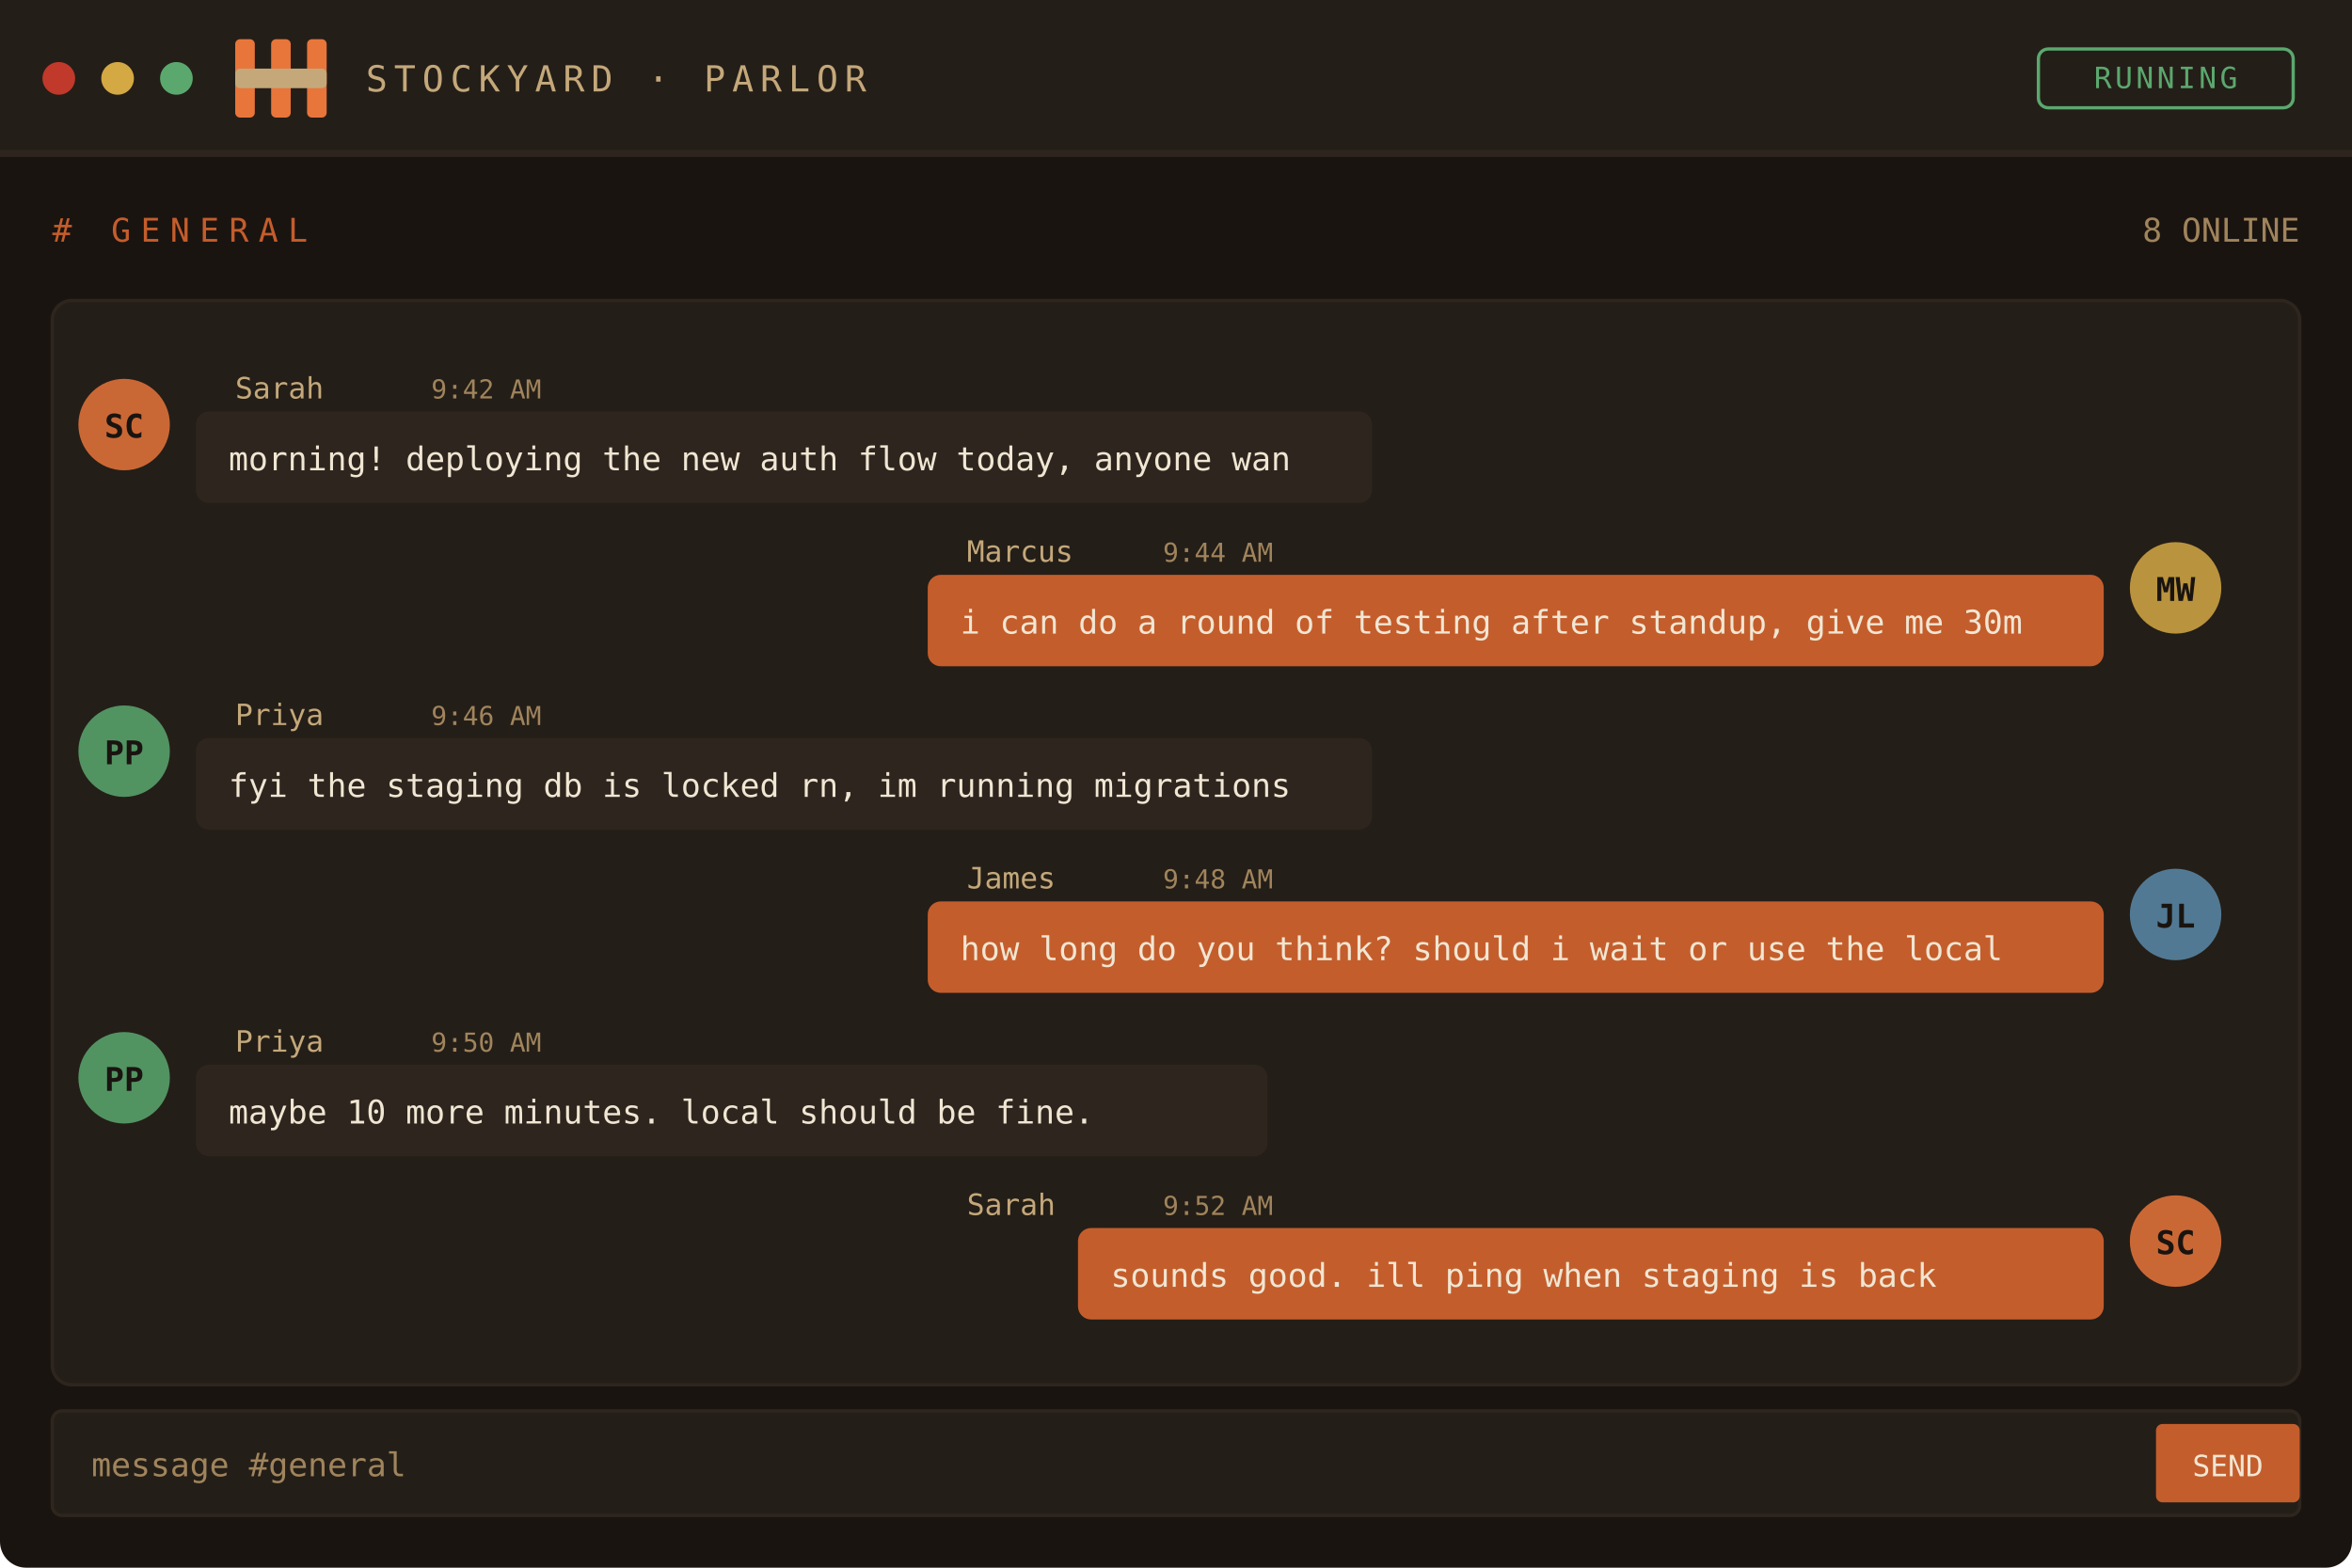
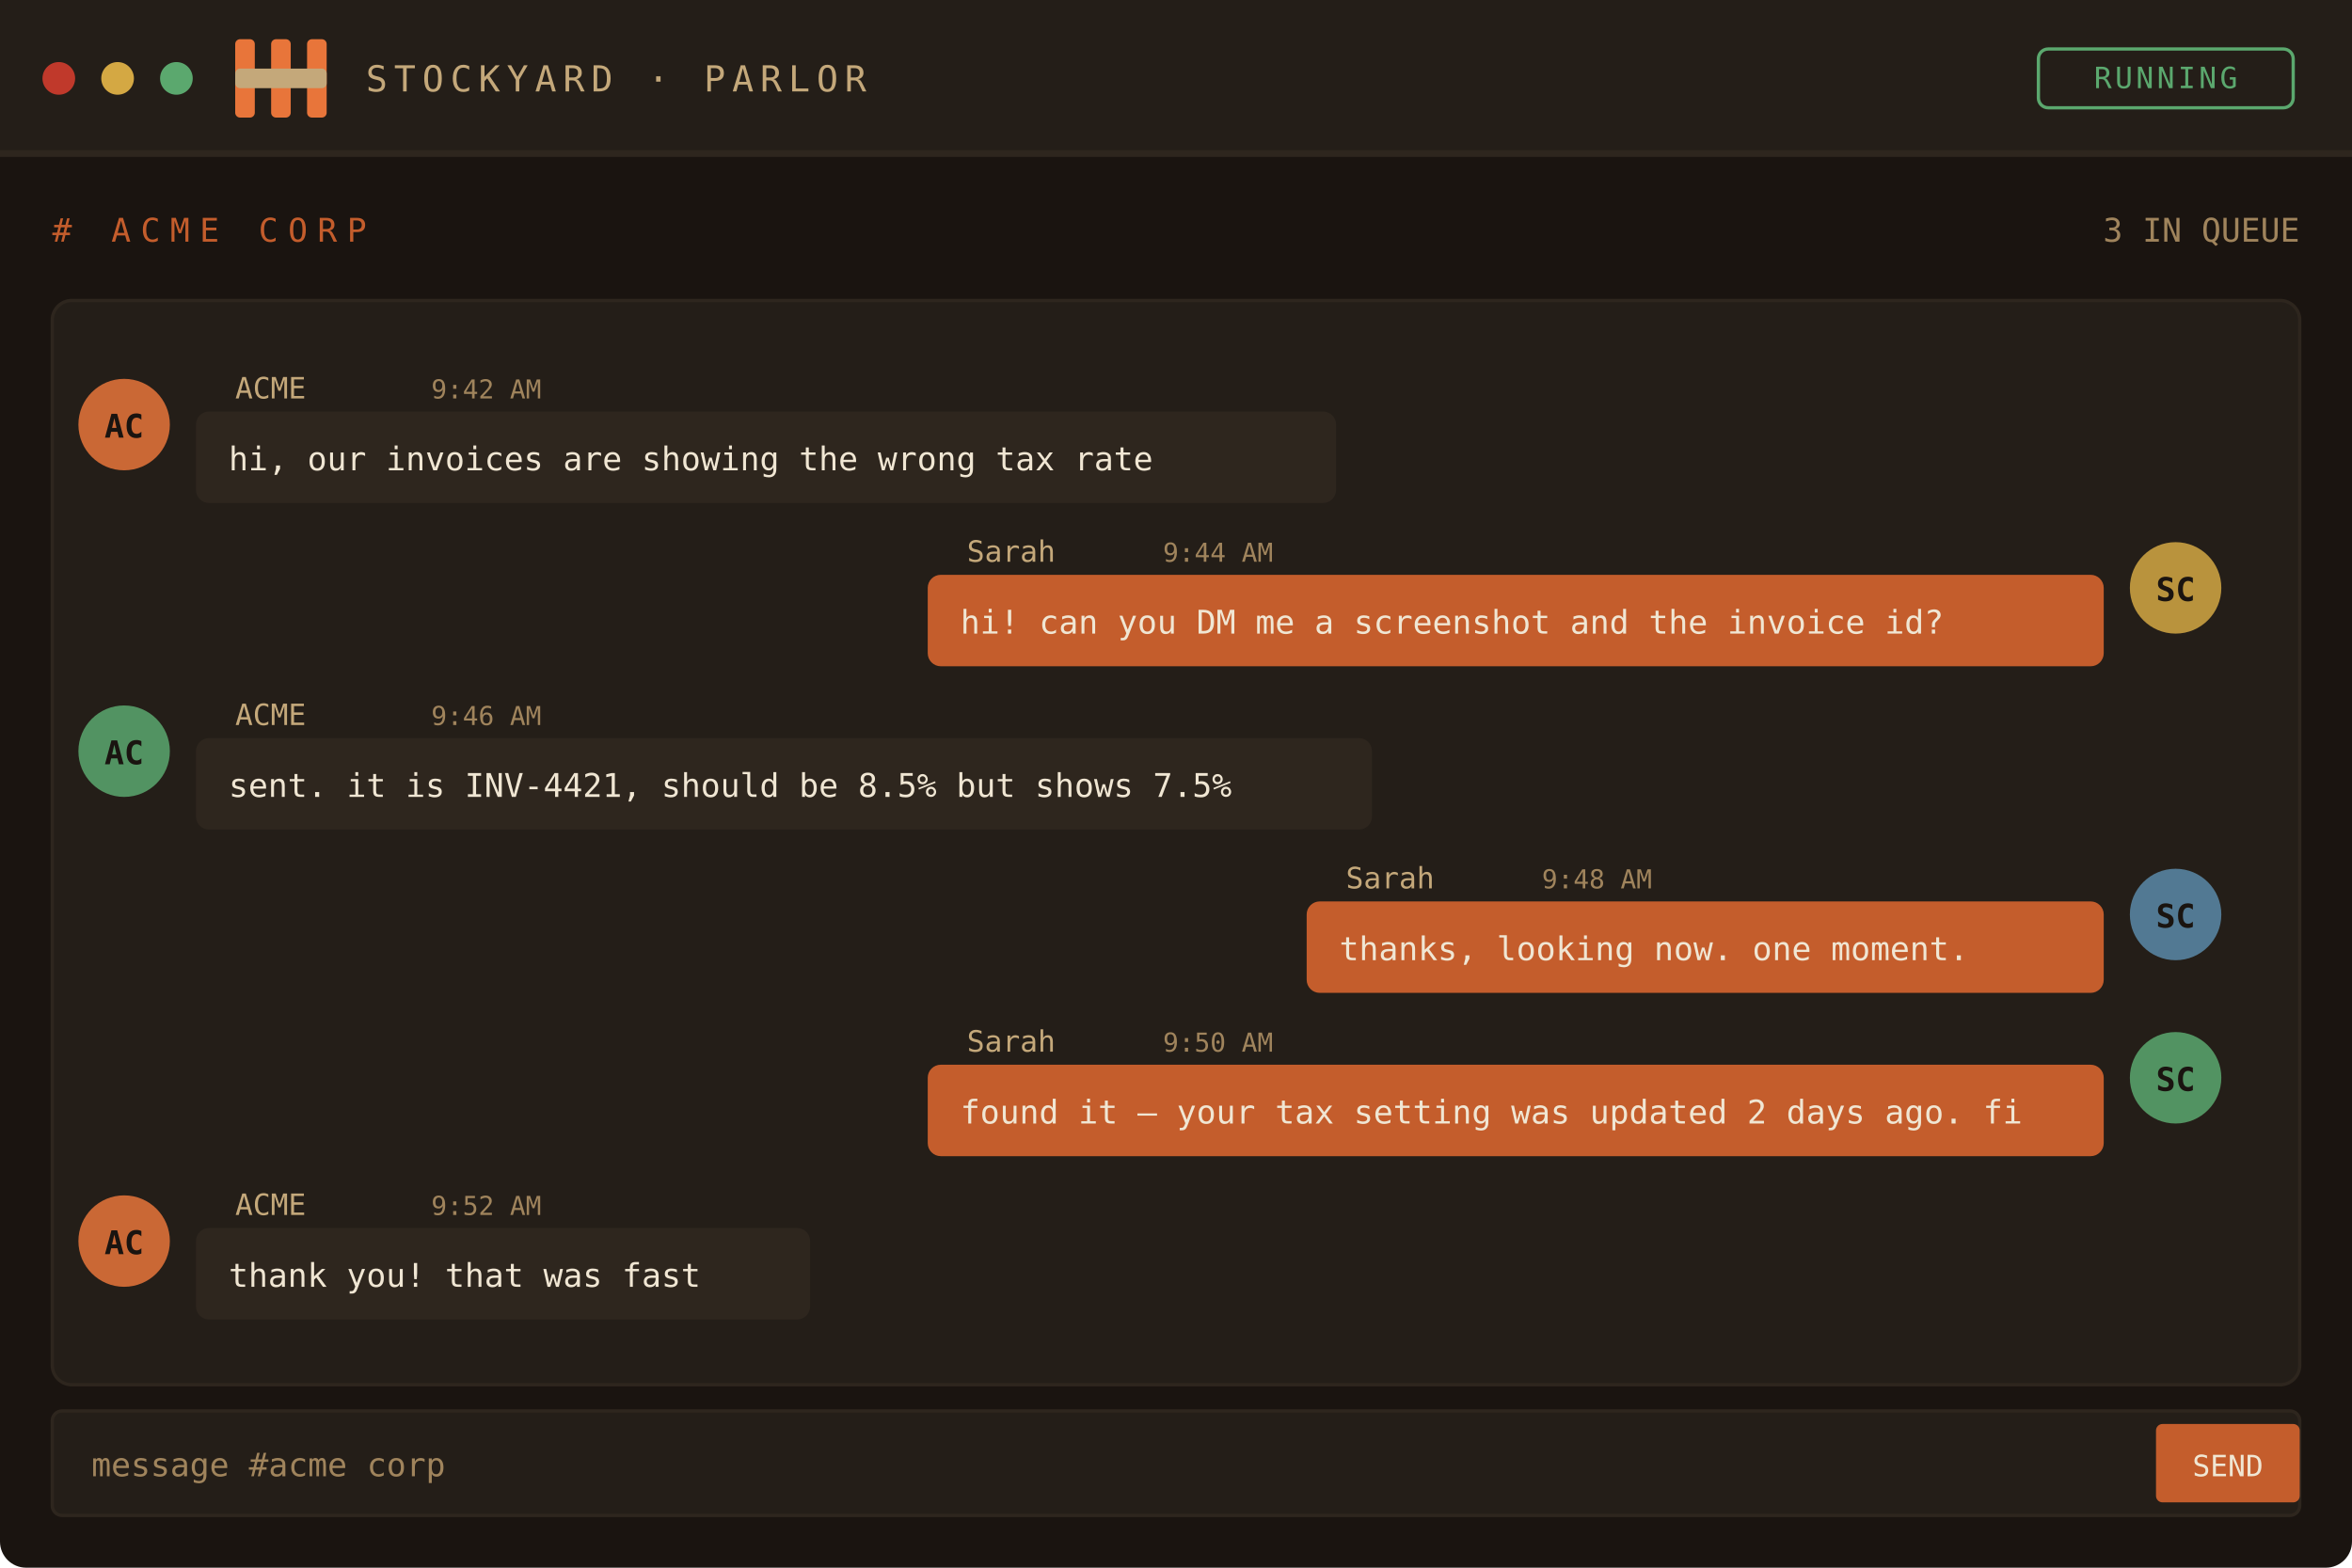
<svg xmlns="http://www.w3.org/2000/svg" width="720" height="480" viewBox="0 0 720 480" role="img" aria-label="Parlor dashboard mockup">
  <rect width="720" height="480" rx="8" fill="#1a1410" />
  <rect width="720" height="48" fill="#241e18" />
  <rect y="46" width="720" height="2" fill="#2e261e" />
  <circle cx="18" cy="24" r="5" fill="#c0392b" />
  <circle cx="36" cy="24" r="5" fill="#d4a843" />
  <circle cx="54" cy="24" r="5" fill="#5ba86e" />
  <rect x="72" y="12" width="6" height="24" rx="1.5" fill="#e8753a" />
  <rect x="83" y="12" width="6" height="24" rx="1.5" fill="#e8753a" />
  <rect x="94" y="12" width="6" height="24" rx="1.5" fill="#e8753a" />
  <rect x="72" y="21" width="28" height="6" rx="1.5" fill="#c4a87a" />
  <text x="112" y="28" fill="#c4a87a" font-size="11" font-family="JetBrains Mono,monospace" letter-spacing="2">STOCKYARD · PARLOR</text>
  <rect x="624" y="15" width="78" height="18" rx="3" fill="none" stroke="#5ba86e" stroke-width="1" />
  <text x="663" y="27" text-anchor="middle" fill="#5ba86e" font-size="9" font-family="JetBrains Mono,monospace" letter-spacing="1">RUNNING</text>
-   <text x="16" y="74" fill="#c45d2c" font-size="10" font-family="JetBrains Mono,monospace" letter-spacing="3"># GENERAL</text>
-   <text x="704" y="74" text-anchor="end" fill="#a0845c" font-size="10" font-family="JetBrains Mono,monospace">8 ONLINE</text>
+   <text x="16" y="74" fill="#c45d2c" font-size="10" font-family="JetBrains Mono,monospace" letter-spacing="3"># ACME CORP</text>
+   <text x="704" y="74" text-anchor="end" fill="#a0845c" font-size="10" font-family="JetBrains Mono,monospace">3 IN QUEUE</text>
  <rect x="16" y="92" width="688" height="332" rx="6" fill="#241e18" stroke="#2e261e" />
  <circle cx="38" cy="130" r="14" fill="#e8753a" opacity="0.85" />
-   <text x="38" y="134" text-anchor="middle" fill="#1a1410" font-size="10" font-family="JetBrains Mono,monospace" font-weight="bold">SC</text>
-   <text x="72" y="122" fill="#c4a87a" font-size="9" font-family="JetBrains Mono,monospace">Sarah</text>
+   <text x="38" y="134" text-anchor="middle" fill="#1a1410" font-size="10" font-family="JetBrains Mono,monospace" font-weight="bold">AC</text>
+   <text x="72" y="122" fill="#c4a87a" font-size="9" font-family="JetBrains Mono,monospace">ACME</text>
  <text x="132" y="122" fill="#a0845c" font-size="8" font-family="JetBrains Mono,monospace">9:42 AM</text>
-   <rect x="60" y="126" width="360" height="28" rx="4" fill="#2e261e" />
-   <text x="70" y="144" fill="#f0e6d3" font-size="10" font-family="JetBrains Mono,monospace">morning! deploying the new auth flow today, anyone wan</text>
+   <rect x="60" y="126" width="349" height="28" rx="4" fill="#2e261e" />
+   <text x="70" y="144" fill="#f0e6d3" font-size="10" font-family="JetBrains Mono,monospace">hi, our invoices are showing the wrong tax rate</text>
  <circle cx="666" cy="180" r="14" fill="#d4a843" opacity="0.85" />
-   <text x="666" y="184" text-anchor="middle" fill="#1a1410" font-size="10" font-family="JetBrains Mono,monospace" font-weight="bold">MW</text>
-   <text x="296" y="172" fill="#c4a87a" font-size="9" font-family="JetBrains Mono,monospace">Marcus</text>
+   <text x="666" y="184" text-anchor="middle" fill="#1a1410" font-size="10" font-family="JetBrains Mono,monospace" font-weight="bold">SC</text>
+   <text x="296" y="172" fill="#c4a87a" font-size="9" font-family="JetBrains Mono,monospace">Sarah</text>
  <text x="356" y="172" fill="#a0845c" font-size="8" font-family="JetBrains Mono,monospace">9:44 AM</text>
  <rect x="284" y="176" width="360" height="28" rx="4" fill="#c45d2c" />
-   <text x="294" y="194" fill="#f0e6d3" font-size="10" font-family="JetBrains Mono,monospace">i can do a round of testing after standup, give me 30m</text>
+   <text x="294" y="194" fill="#f0e6d3" font-size="10" font-family="JetBrains Mono,monospace">hi! can you DM me a screenshot and the invoice id?</text>
  <circle cx="38" cy="230" r="14" fill="#5ba86e" opacity="0.85" />
-   <text x="38" y="234" text-anchor="middle" fill="#1a1410" font-size="10" font-family="JetBrains Mono,monospace" font-weight="bold">PP</text>
-   <text x="72" y="222" fill="#c4a87a" font-size="9" font-family="JetBrains Mono,monospace">Priya</text>
+   <text x="38" y="234" text-anchor="middle" fill="#1a1410" font-size="10" font-family="JetBrains Mono,monospace" font-weight="bold">AC</text>
+   <text x="72" y="222" fill="#c4a87a" font-size="9" font-family="JetBrains Mono,monospace">ACME</text>
  <text x="132" y="222" fill="#a0845c" font-size="8" font-family="JetBrains Mono,monospace">9:46 AM</text>
  <rect x="60" y="226" width="360" height="28" rx="4" fill="#2e261e" />
-   <text x="70" y="244" fill="#f0e6d3" font-size="10" font-family="JetBrains Mono,monospace">fyi the staging db is locked rn, im running migrations</text>
+   <text x="70" y="244" fill="#f0e6d3" font-size="10" font-family="JetBrains Mono,monospace">sent. it is INV-4421, should be 8.5% but shows 7.5%</text>
  <circle cx="666" cy="280" r="14" fill="#5b8aa8" opacity="0.85" />
-   <text x="666" y="284" text-anchor="middle" fill="#1a1410" font-size="10" font-family="JetBrains Mono,monospace" font-weight="bold">JL</text>
-   <text x="296" y="272" fill="#c4a87a" font-size="9" font-family="JetBrains Mono,monospace">James</text>
-   <text x="356" y="272" fill="#a0845c" font-size="8" font-family="JetBrains Mono,monospace">9:48 AM</text>
-   <rect x="284" y="276" width="360" height="28" rx="4" fill="#c45d2c" />
-   <text x="294" y="294" fill="#f0e6d3" font-size="10" font-family="JetBrains Mono,monospace">how long do you think? should i wait or use the local </text>
-   <circle cx="38" cy="330" r="14" fill="#5ba86e" opacity="0.85" />
-   <text x="38" y="334" text-anchor="middle" fill="#1a1410" font-size="10" font-family="JetBrains Mono,monospace" font-weight="bold">PP</text>
-   <text x="72" y="322" fill="#c4a87a" font-size="9" font-family="JetBrains Mono,monospace">Priya</text>
-   <text x="132" y="322" fill="#a0845c" font-size="8" font-family="JetBrains Mono,monospace">9:50 AM</text>
-   <rect x="60" y="326" width="328" height="28" rx="4" fill="#2e261e" />
-   <text x="70" y="344" fill="#f0e6d3" font-size="10" font-family="JetBrains Mono,monospace">maybe 10 more minutes. local should be fine.</text>
-   <circle cx="666" cy="380" r="14" fill="#e8753a" opacity="0.85" />
-   <text x="666" y="384" text-anchor="middle" fill="#1a1410" font-size="10" font-family="JetBrains Mono,monospace" font-weight="bold">SC</text>
-   <text x="296" y="372" fill="#c4a87a" font-size="9" font-family="JetBrains Mono,monospace">Sarah</text>
-   <text x="356" y="372" fill="#a0845c" font-size="8" font-family="JetBrains Mono,monospace">9:52 AM</text>
-   <rect x="330" y="376" width="314" height="28" rx="4" fill="#c45d2c" />
-   <text x="340" y="394" fill="#f0e6d3" font-size="10" font-family="JetBrains Mono,monospace">sounds good. ill ping when staging is back</text>
+   <text x="666" y="284" text-anchor="middle" fill="#1a1410" font-size="10" font-family="JetBrains Mono,monospace" font-weight="bold">SC</text>
+   <text x="412" y="272" fill="#c4a87a" font-size="9" font-family="JetBrains Mono,monospace">Sarah</text>
+   <text x="472" y="272" fill="#a0845c" font-size="8" font-family="JetBrains Mono,monospace">9:48 AM</text>
+   <rect x="400" y="276" width="244" height="28" rx="4" fill="#c45d2c" />
+   <text x="410" y="294" fill="#f0e6d3" font-size="10" font-family="JetBrains Mono,monospace">thanks, looking now. one moment.</text>
+   <circle cx="666" cy="330" r="14" fill="#5ba86e" opacity="0.85" />
+   <text x="666" y="334" text-anchor="middle" fill="#1a1410" font-size="10" font-family="JetBrains Mono,monospace" font-weight="bold">SC</text>
+   <text x="296" y="322" fill="#c4a87a" font-size="9" font-family="JetBrains Mono,monospace">Sarah</text>
+   <text x="356" y="322" fill="#a0845c" font-size="8" font-family="JetBrains Mono,monospace">9:50 AM</text>
+   <rect x="284" y="326" width="360" height="28" rx="4" fill="#c45d2c" />
+   <text x="294" y="344" fill="#f0e6d3" font-size="10" font-family="JetBrains Mono,monospace">found it — your tax setting was updated 2 days ago. fi</text>
+   <circle cx="38" cy="380" r="14" fill="#e8753a" opacity="0.85" />
+   <text x="38" y="384" text-anchor="middle" fill="#1a1410" font-size="10" font-family="JetBrains Mono,monospace" font-weight="bold">AC</text>
+   <text x="72" y="372" fill="#c4a87a" font-size="9" font-family="JetBrains Mono,monospace">ACME</text>
+   <text x="132" y="372" fill="#a0845c" font-size="8" font-family="JetBrains Mono,monospace">9:52 AM</text>
+   <rect x="60" y="376" width="188" height="28" rx="4" fill="#2e261e" />
+   <text x="70" y="394" fill="#f0e6d3" font-size="10" font-family="JetBrains Mono,monospace">thank you! that was fast</text>
  <rect x="16" y="432" width="688" height="32" rx="3" fill="#241e18" stroke="#2e261e" />
-   <text x="28" y="452" fill="#a0845c" font-size="10" font-family="JetBrains Mono,monospace">message #general</text>
+   <text x="28" y="452" fill="#a0845c" font-size="10" font-family="JetBrains Mono,monospace">message #acme corp</text>
  <rect x="660" y="436" width="44" height="24" rx="2" fill="#c45d2c" />
  <text x="682" y="452" text-anchor="middle" fill="#f0e6d3" font-size="9" font-family="JetBrains Mono,monospace">SEND</text>
</svg>
